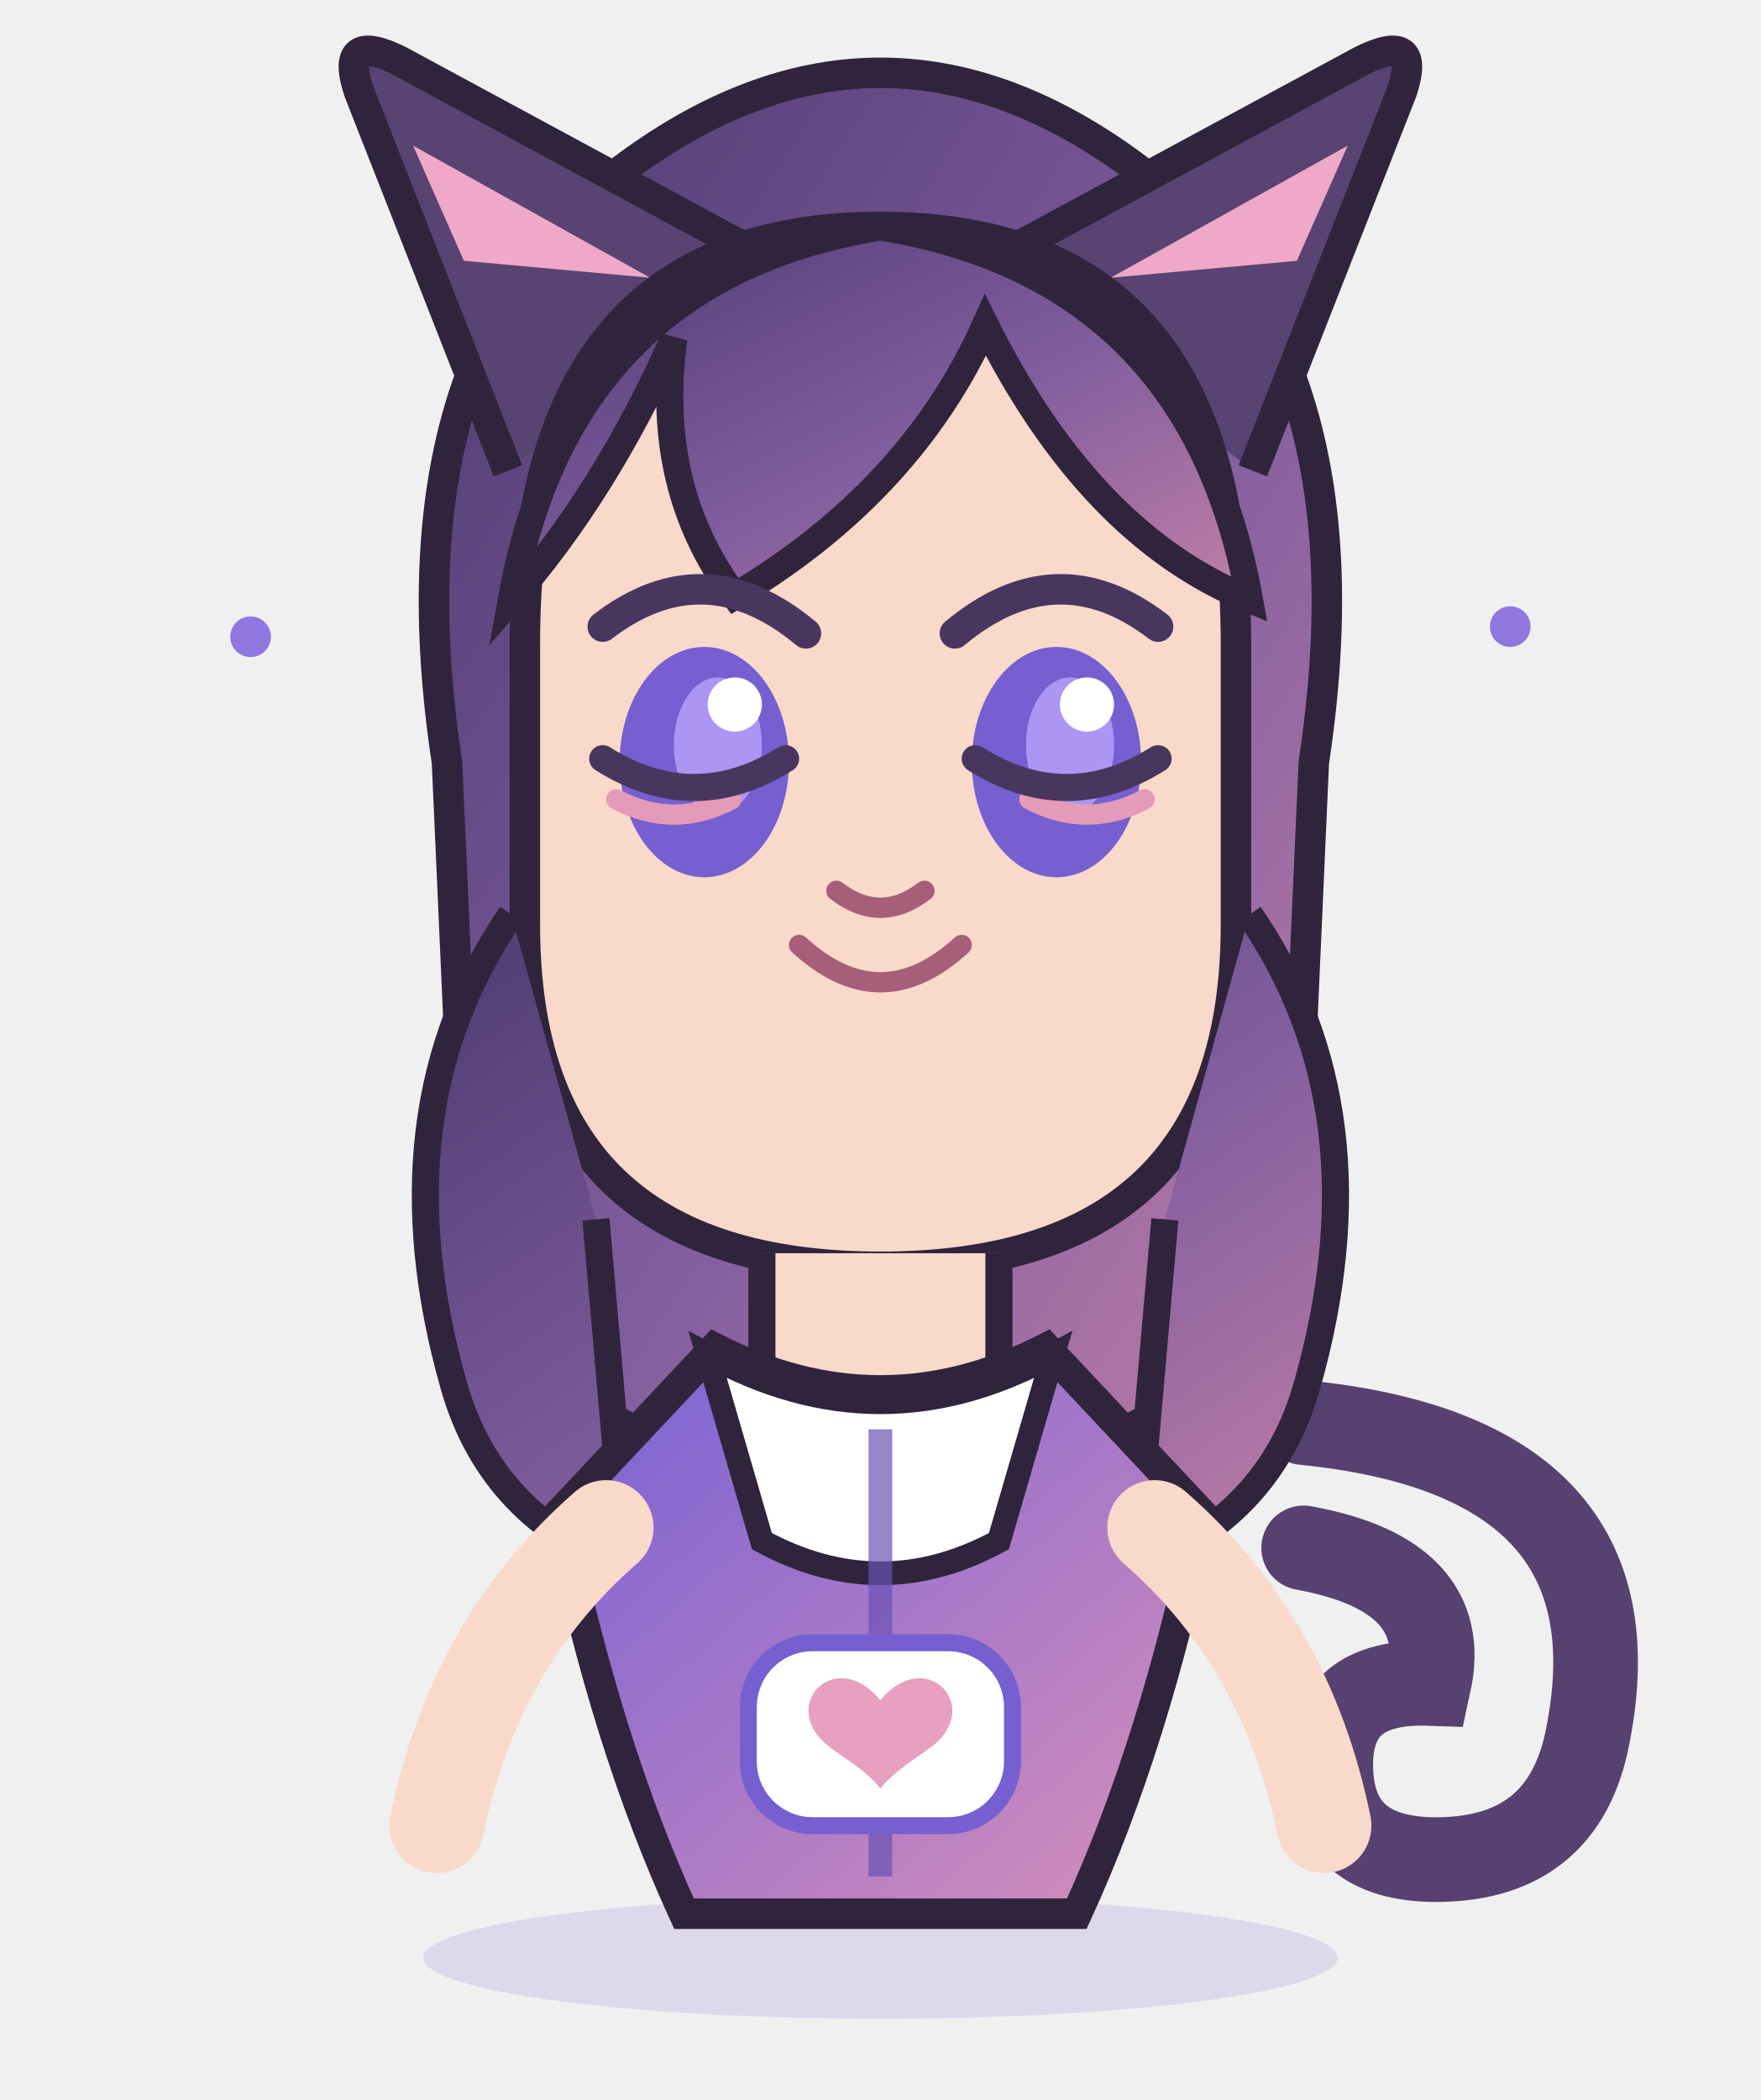
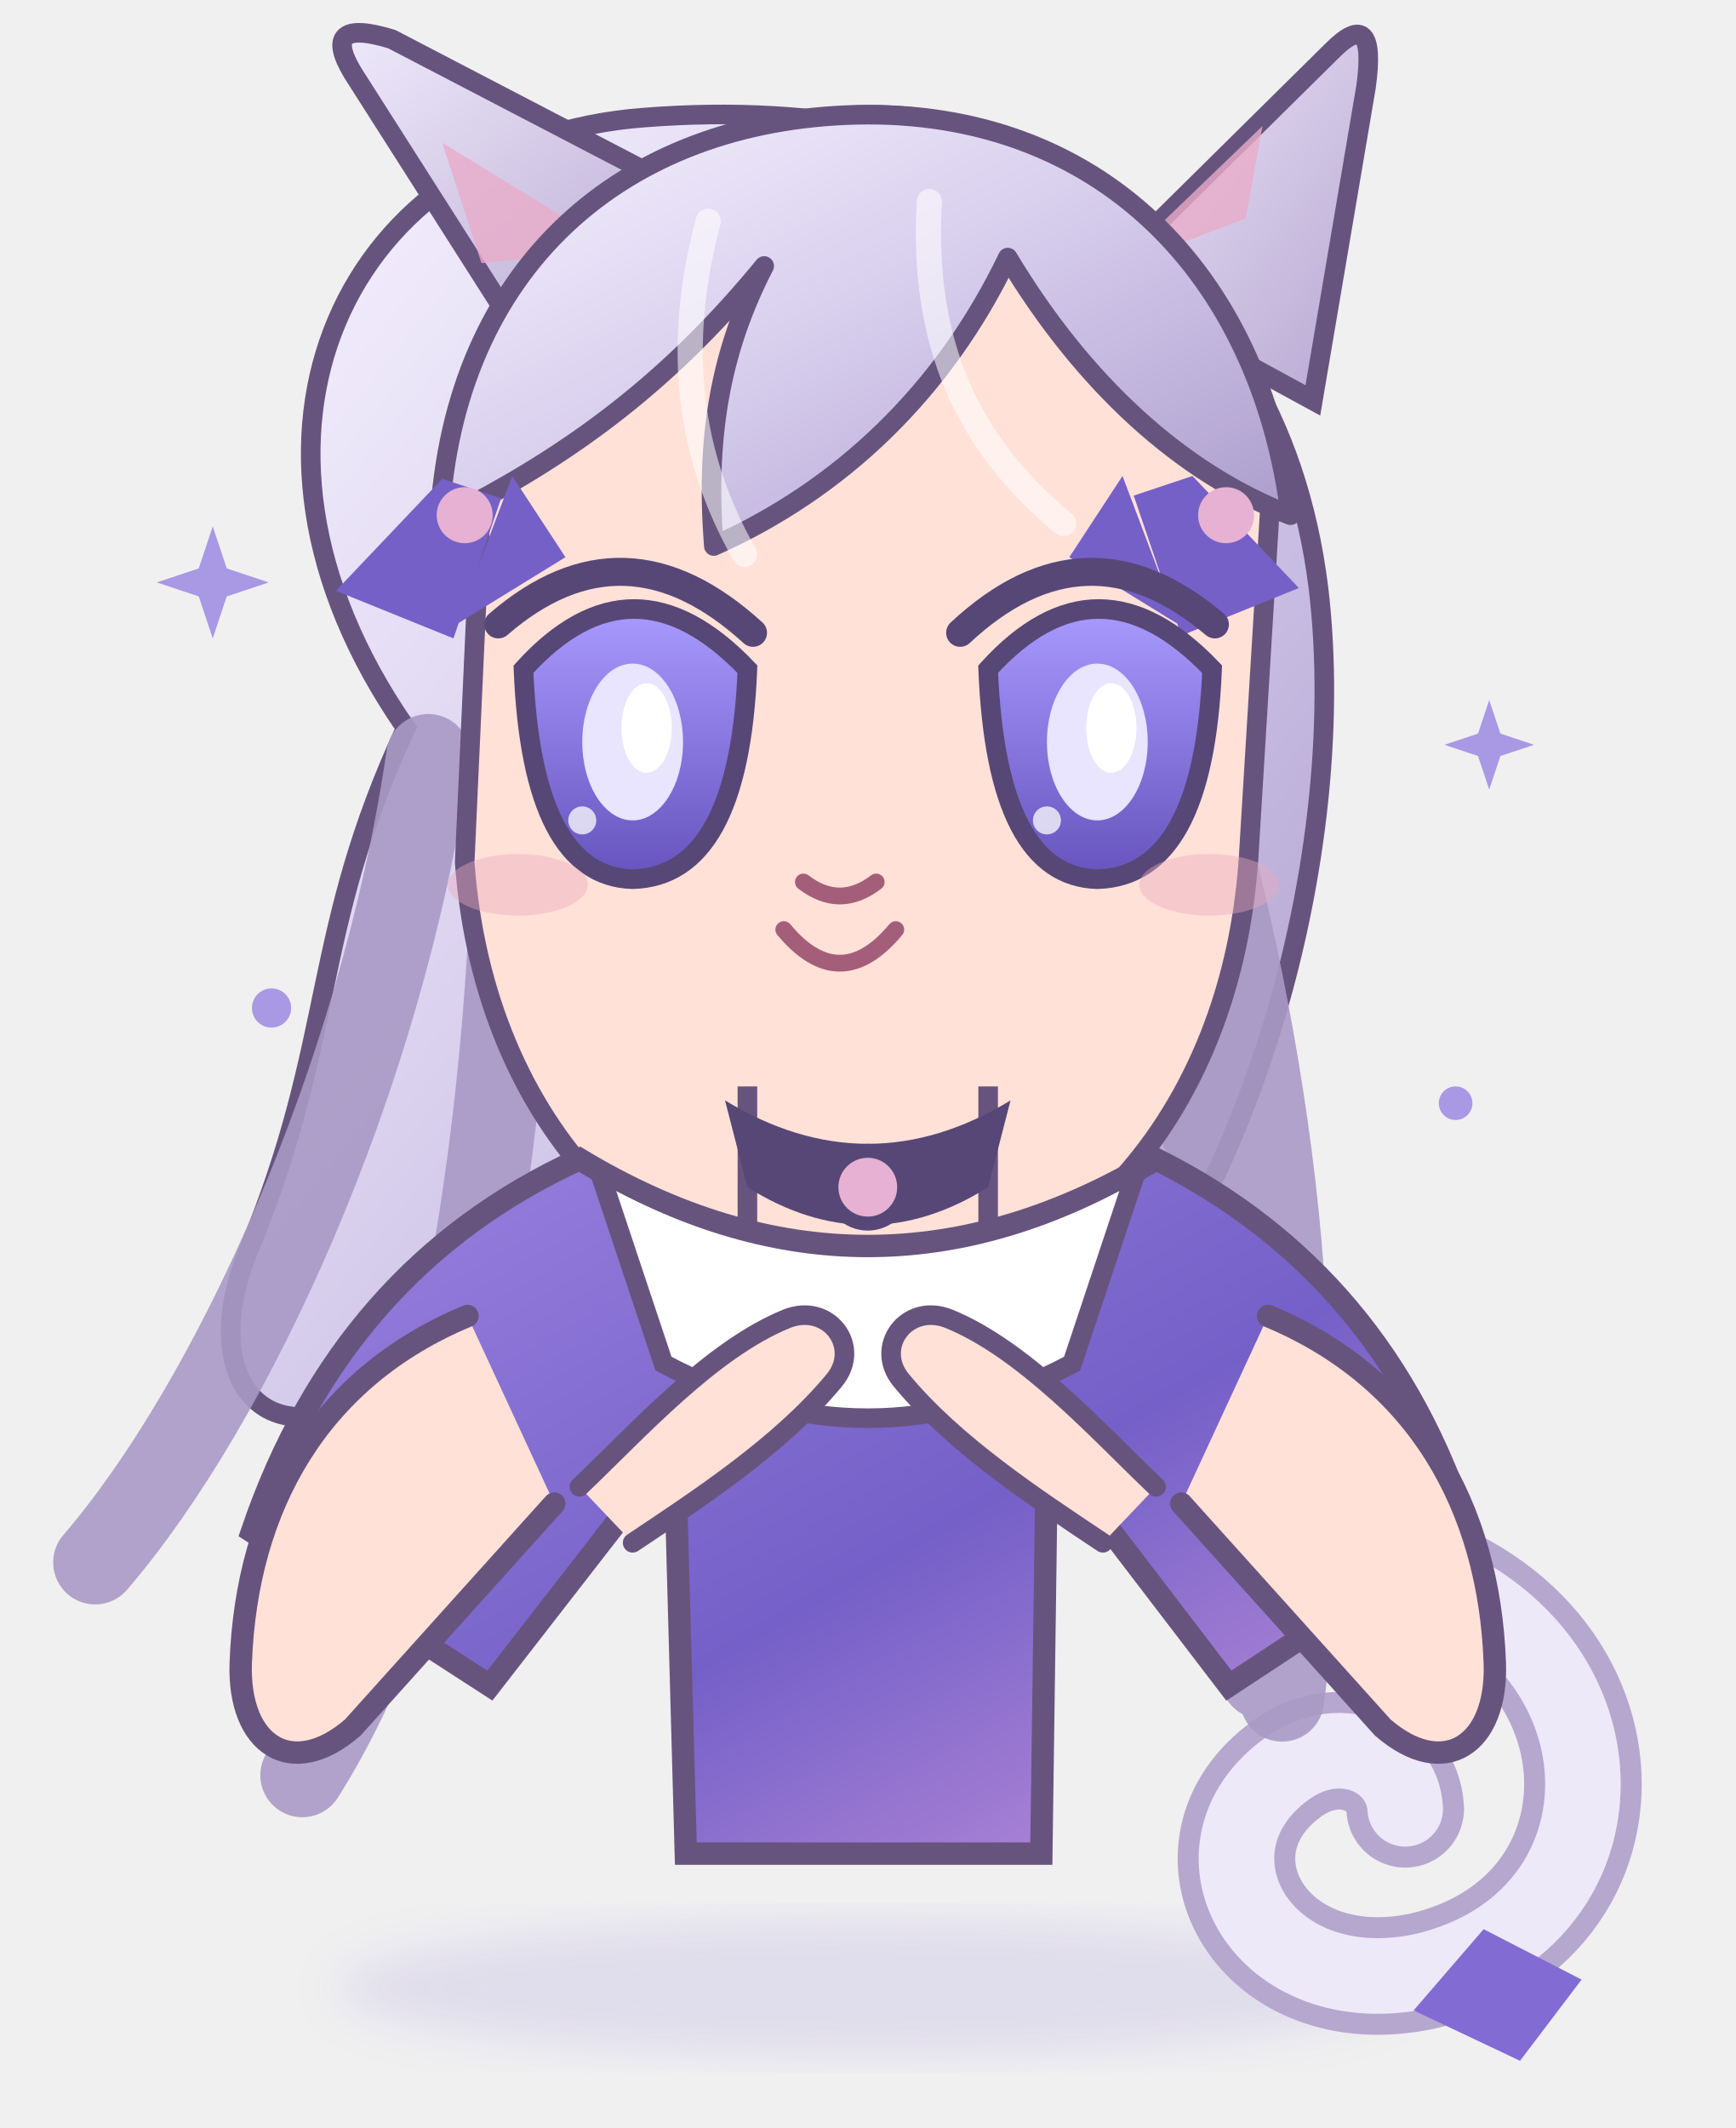
- <svg xmlns="http://www.w3.org/2000/svg" viewBox="0 0 520 620">
+ <svg xmlns="http://www.w3.org/2000/svg" viewBox="0 0 620 760">
  <defs>
-     <linearGradient id="h" x1="0" y1="0" x2="1" y2="1">
-       <stop stop-color="#4d3a70" />
-       <stop offset=".55" stop-color="#805d9e" />
-       <stop offset="1" stop-color="#c17fa8" />
+     <linearGradient id="hair" x1="0" y1="0" x2="1" y2="1">
+       <stop stop-color="#f7f3ff" />
+       <stop offset=".45" stop-color="#d9d0ee" />
+       <stop offset="1" stop-color="#a99acb" />
    </linearGradient>
-     <linearGradient id="d" x1="0" y1="0" x2="1" y2="1">
-       <stop stop-color="#7661d5" />
-       <stop offset="1" stop-color="#d88fba" />
+     <linearGradient id="hair2" x1="0" y1="0" x2="1" y2="1">
+       <stop stop-color="#eee9fb" />
+       <stop offset="1" stop-color="#b6a6d0" />
    </linearGradient>
+     <linearGradient id="dress" x1="0" y1="0" x2="1" y2="1">
+       <stop stop-color="#9a82df" />
+       <stop offset=".55" stop-color="#7460c8" />
+       <stop offset="1" stop-color="#c996dc" />
+     </linearGradient>
+     <linearGradient id="eye" x1="0" y1="0" x2="0" y2="1">
+       <stop stop-color="#a99aff" />
+       <stop offset="1" stop-color="#6653bd" />
+     </linearGradient>
+     <filter id="soft">
+       <feGaussianBlur stdDeviation="8" />
+     </filter>
  </defs>
-   <ellipse cx="260" cy="578" rx="135" ry="18" fill="#765fd0" opacity=".16">
-     <animate attributeName="rx" values="135;120;135" dur="3s" repeatCount="indefinite" />
-   </ellipse>
+   <ellipse cx="310" cy="710" rx="190" ry="25" fill="#765fd0" opacity=".13" filter="url(#soft)" />
+   <path d="M480 555c105 15 112 130 28 149-57 12-87-42-50-71 20-16 43-5 44 13" fill="none" stroke="#b6a7cf" stroke-width="42" stroke-linecap="round" />
+   <path d="M480 555c105 15 112 130 28 149-57 12-87-42-50-71 20-16 43-5 44 13" fill="none" stroke="#eee9f8" stroke-width="27" stroke-linecap="round" />
+   <path d="M530 689l35 18-22 29-38-18z" fill="#826bd3" />
+   <path d="M145 260C72 155 124 50 230 42c126-10 226 47 241 168 12 100-28 238-104 302-37 31-71 19-65-22 11-72-23-111-52-165-25 72-66 139-112 170-44 29-68-3-49-49 31-75 22-113 56-186z" fill="url(#hair)" stroke="#67547e" stroke-width="7" />
+   <path d="M184 117 126 26q-12-20 14-12l121 63z" fill="url(#hair2)" stroke="#67547e" stroke-width="7" />
+   <path d="M392 101 476 18q16-16 12 13l-19 112z" fill="url(#hair2)" stroke="#67547e" stroke-width="7" />
+   <path d="M158 51l62 38-48 5zM451 45l-53 51 47-18z" fill="#e8abc9" opacity=".8" />
+   <path d="M153 270c-17 116-70 231-119 288M183 318c-5 128-33 250-75 316M425 275c32 113 45 230 26 324M392 315c54 112 78 207 66 292" fill="none" stroke="#a999c5" stroke-width="30" stroke-linecap="round" opacity=".9" />
+   <path d="M172 176c8-92 82-135 139-135 68 0 137 49 143 135l-8 131c-7 100-74 158-137 158-72 0-136-61-143-157z" fill="#ffe1d8" stroke="#67547e" stroke-width="7" />
+   <path d="M157 186c5-91 66-143 149-145 86-2 144 56 155 143-39-15-74-47-101-92-23 48-60 83-105 103-3-38 2-69 18-100-32 39-67 67-116 91z" fill="url(#hair)" stroke="#67547e" stroke-width="7" stroke-linejoin="round" />
+   <path d="M253 79c-12 45-7 84 13 119M332 72c-3 51 14 87 48 115" fill="none" stroke="#fff" stroke-opacity=".55" stroke-width="9" stroke-linecap="round" />
+   <path d="M158 171l-38 40 42 17 17-50zM183 170l-20 53 39-24z" fill="#7560c8" />
+   <path d="M426 170l38 40-42 17-17-50zM401 170l20 53-39-24z" fill="#7560c8" />
+   <circle cx="166" cy="184" r="10" fill="#e6b1d3" />
+   <circle cx="438" cy="184" r="10" fill="#e6b1d3" />
  <g>
-     <path d="M385 420q100 10 84 92-7 38-47 37-29-1-29-28 0-25 29-24 7-32-37-40" fill="none" stroke="#574170" stroke-width="25" stroke-linecap="round" />
-     <path d="M132 225Q113 100 188 47q72-51 144 0 75 53 56 178l-5 112q-4 99-123 99T137 337z" fill="url(#h)" stroke="#30243c" stroke-width="9" />
-     <path d="M150 139 106 27q-6-18 12-9l111 60M370 139 414 27q6-18-12-9L291 78" fill="#594372" stroke="#30243c" stroke-width="9" stroke-linejoin="round" />
-     <path d="M137 77 122 43l70 39M383 77l15-34-70 39" fill="#efa8c8" />
-     <path d="M155 190q0-123 105-123t105 123v83q0 101-105 101t-105-101z" fill="#f8d9ca" stroke="#30243c" stroke-width="9" />
-     <path d="M151 177q17-95 109-110 92 15 109 110-47-19-78-81-22 49-74 80-24-32-18-76-20 45-48 77z" fill="url(#h)" stroke="#30243c" stroke-width="8" />
-     <g>
-       <ellipse cx="208" cy="225" rx="25" ry="34" fill="#765fd0" />
-       <ellipse cx="312" cy="225" rx="25" ry="34" fill="#765fd0" />
-       <ellipse cx="212" cy="220" rx="13" ry="20" fill="#ad95f4" />
-       <ellipse cx="316" cy="220" rx="13" ry="20" fill="#ad95f4" />
-       <circle cx="217" cy="208" r="8" fill="#fff" />
-       <circle cx="321" cy="208" r="8" fill="#fff" />
-       <path d="M178 185q30-23 60 2M282 187q30-25 60-2" fill="none" stroke="#49365e" stroke-width="9" stroke-linecap="round" />
-       <path d="M182 236q17 9 34 0M304 236q17 9 34 0" fill="none" stroke="#e59ab7" stroke-width="6" stroke-linecap="round" />
-     </g>
-     <path d="M247 263q13 10 26 0" fill="none" stroke="#a75e79" stroke-width="6" stroke-linecap="round" />
-     <path d="M236 279q24 22 48 0" fill="none" stroke="#a75e79" stroke-width="6" stroke-linecap="round" />
-     <path d="M151 270q-40 58-17 139 11 39 51 54l-9-103M369 270q40 58 17 139-11 39-51 54l9-103" fill="url(#h)" stroke="#30243c" stroke-width="8" />
-     <path d="M225 370v42q35 22 70 0v-42" fill="#f8d9ca" stroke="#30243c" stroke-width="8" />
-     <path d="M211 398q49 25 98 0l46 49q-14 68-37 118H202q-23-50-37-118z" fill="url(#d)" stroke="#30243c" stroke-width="9" />
-     <path d="M209 400q51 28 102 0l-16 55q-35 19-70 0z" fill="#fff" stroke="#30243c" stroke-width="7" />
-     <path d="M260 422v132" stroke="#6852b5" stroke-width="7" opacity=".7" />
-     <path d="M179 451q-39 34-50 88M341 451q39 34 50 88" fill="none" stroke="#f8d9ca" stroke-width="28" stroke-linecap="round" />
-     <g transform="translate(221 485)">
-       <rect width="78" height="54" rx="19" fill="#fff" stroke="#765fd0" stroke-width="5" />
-       <path d="M39 17c-13-16-30 1-16 13 5 4 11 7 16 13 5-6 11-9 16-13 14-12-3-29-16-13z" fill="#e7a0c0" />
-     </g>
-     <g fill="#9077df">
-       <circle cx="74" cy="188" r="6">
-         <animate attributeName="cy" values="188;168;188" dur="2s" repeatCount="indefinite" />
-       </circle>
-       <circle cx="446" cy="185" r="6">
-         <animate attributeName="cy" values="185;165;185" dur="2.4s" repeatCount="indefinite" />
-       </circle>
-     </g>
-     <path d="M178 224q27 17 54 0M288 224q27 17 54 0" fill="none" stroke="#49365e" stroke-width="8" stroke-linecap="round">
-       <animate attributeName="opacity" values="1;1;0;1;1" dur="4.6s" repeatCount="indefinite" />
-     </path>
+     <path d="M187 239q39-43 80 0-3 74-41 75-36-1-39-75z" fill="url(#eye)" stroke="#574777" stroke-width="7" />
+     <path d="M353 239q39-43 80 0-3 74-41 75-36-1-39-75z" fill="url(#eye)" stroke="#574777" stroke-width="7" />
+     <ellipse cx="226" cy="265" rx="18" ry="28" fill="#e9e4ff" />
+     <ellipse cx="392" cy="265" rx="18" ry="28" fill="#e9e4ff" />
+     <ellipse cx="231" cy="260" rx="9" ry="16" fill="#fff" />
+     <ellipse cx="397" cy="260" rx="9" ry="16" fill="#fff" />
+     <circle cx="208" cy="293" r="5" fill="#fff" opacity=".75" />
+     <circle cx="374" cy="293" r="5" fill="#fff" opacity=".75" />
+     <path d="M178 223q45-39 91 3M343 226q45-42 91-3" fill="none" stroke="#574777" stroke-width="10" stroke-linecap="round" />
  </g>
+   <ellipse cx="185" cy="316" rx="25" ry="11" fill="#eaa9bd" opacity=".42" />
+   <ellipse cx="432" cy="316" rx="25" ry="11" fill="#eaa9bd" opacity=".42" />
+   <path d="M287 315q13 10 26 0" fill="none" stroke="#a55e79" stroke-width="6" stroke-linecap="round" />
+   <path d="M280 332q20 24 40 0" fill="none" stroke="#a55e79" stroke-width="6" stroke-linecap="round" />
+   <path d="M267 388v55q43 28 86 0v-55" fill="#ffe1d8" stroke="#67547e" stroke-width="7" />
+   <path d="M207 414q103 62 206 0 82 41 111 132l-85 56-65-85-2 145H245l-4-145-66 85-85-55q32-94 117-133z" fill="url(#dress)" stroke="#67547e" stroke-width="8" />
+   <path d="M214 418q96 55 192 0l-23 69q-73 39-146 0z" fill="#fff" stroke="#67547e" stroke-width="7" />
+   <path d="M167 470c-53 22-79 68-81 124-1 29 18 42 40 23l72-80" fill="#ffe1d8" stroke="#67547e" stroke-width="8" stroke-linecap="round" />
+   <path d="M453 470c53 22 79 68 81 124 1 29-18 42-40 23l-72-80" fill="#ffe1d8" stroke="#67547e" stroke-width="8" stroke-linecap="round" />
+   <path d="M207 531c21-20 47-49 74-60 15-6 27 10 17 22-19 23-48 42-72 58" fill="#ffe1d8" stroke="#67547e" stroke-width="7" stroke-linecap="round" />
+   <path d="M413 531c-21-20-47-49-74-60-15-6-27 10-17 22 19 23 48 42 72 58" fill="#ffe1d8" stroke="#67547e" stroke-width="7" stroke-linecap="round" />
+   <path d="M259 393q51 31 102 0l-8 31q-43 27-86 0z" fill="#574777" />
+   <circle cx="310" cy="424" r="13" fill="#e6b1d3" stroke="#574777" stroke-width="5" />
+   <g fill="#927be0" opacity=".75">
+     <path d="M76 188l5 15 15 5-15 5-5 15-5-15-15-5 15-5z" />
+     <path d="M532 250l4 12 12 4-12 4-4 12-4-12-12-4 12-4z" />
+     <circle cx="97" cy="360" r="7" />
+     <circle cx="520" cy="394" r="6" />
+   </g>
+   <path d="M191 258q35 25 70 0M357 258q35 25 70 0" fill="none" stroke="#574777" stroke-width="8" stroke-linecap="round" opacity="0">
+     <animate attributeName="opacity" values="0;0;1;1;0;0" dur="5s" repeatCount="indefinite" />
+   </path>
</svg>
